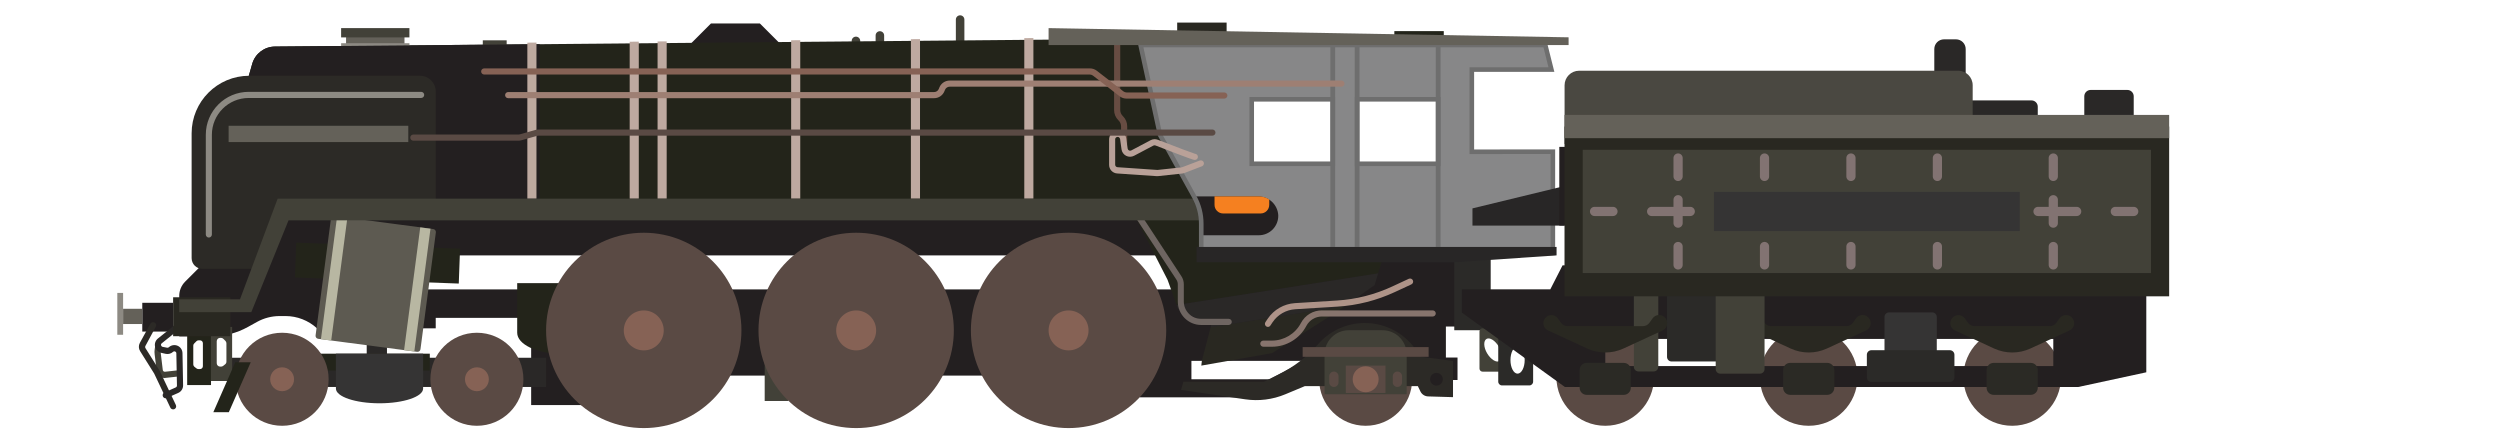
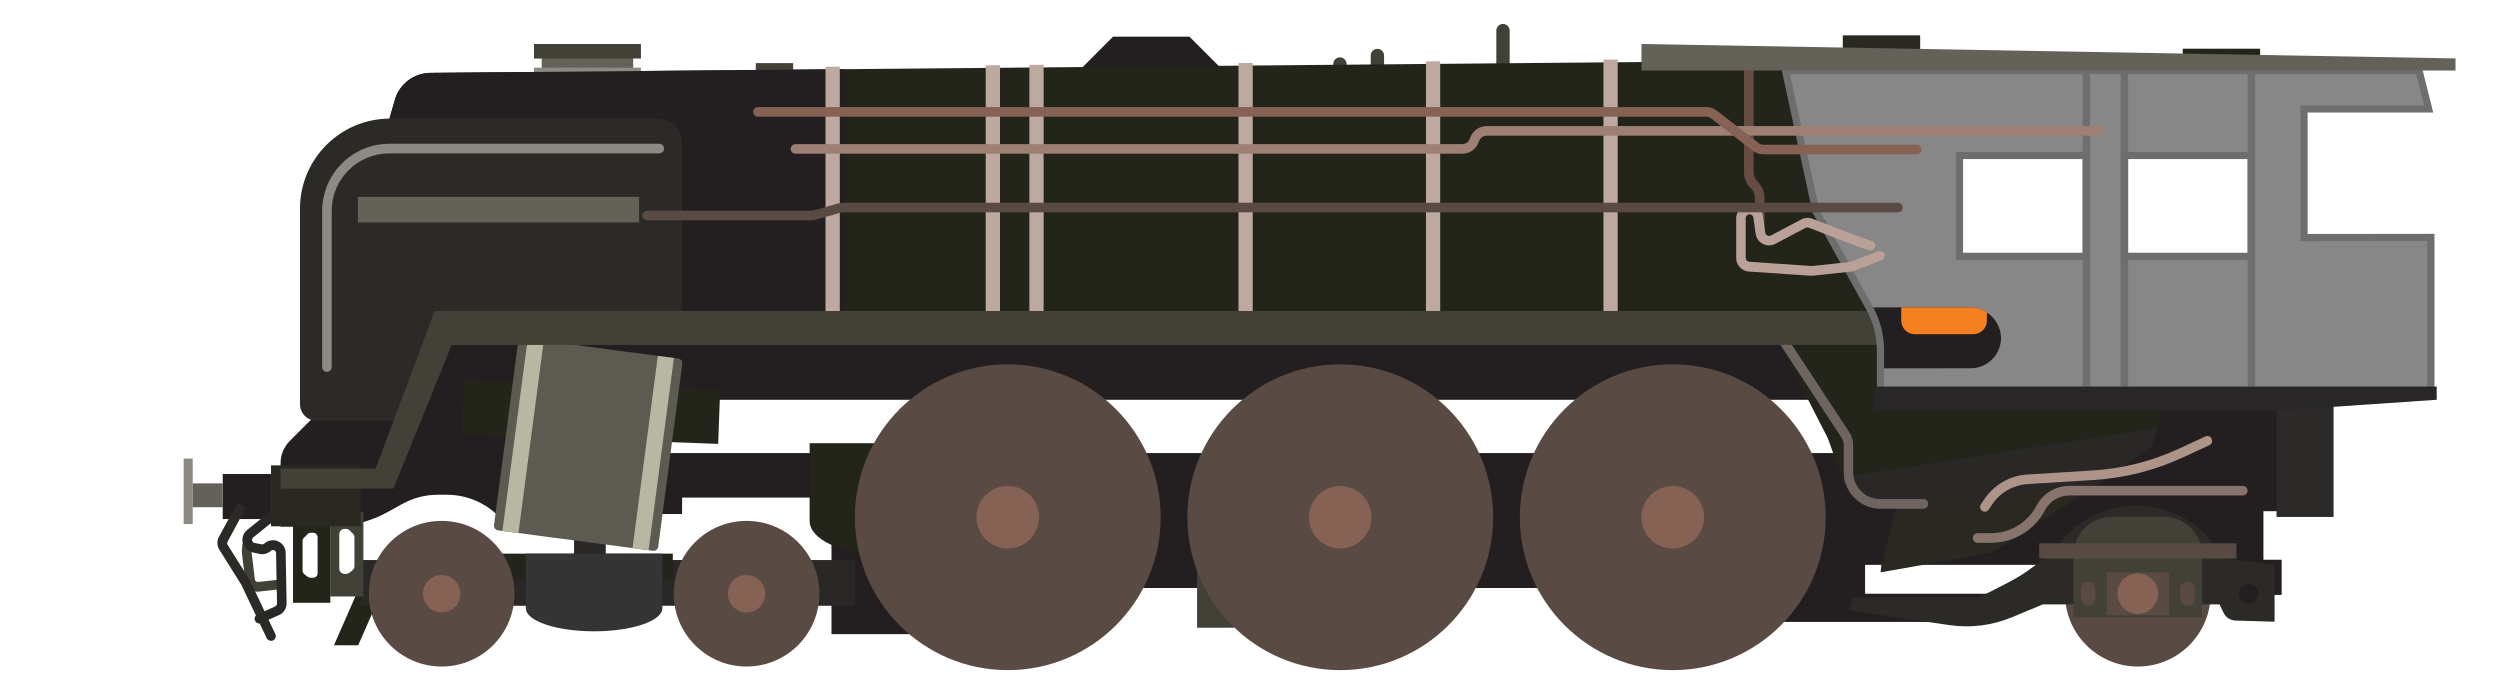
- <svg xmlns="http://www.w3.org/2000/svg" id="Layer_1" data-name="Layer 1" viewBox="0 0 814.74 144.51">
+ <svg xmlns="http://www.w3.org/2000/svg" id="Layer_1" data-name="Layer 1" viewBox="0 0 520.46 144.51">
  <defs>
-     <style>.cls-1{fill:none;stroke:#6e6e6e;stroke-miterlimit:10;stroke-width:1.5px;}.cls-2{fill:#424138;}.cls-3{fill:#231f20;}.cls-4{fill:#23241a;}.cls-5{fill:#5a4a44;}.cls-6{fill:#2c2a26;}.cls-7{fill:#2a2827;}.cls-8{fill:#292821;}.cls-9{fill:#646159;}.cls-10{fill:#8d8a83;}.cls-11{fill:#353434;}.cls-12{fill:#5d5a51;}.cls-13{fill:#b8b7a2;}.cls-14{fill:#bea9a0;}.cls-15{fill:#674c42;}.cls-16{fill:#866255;}.cls-17{fill:#6e6561;}.cls-18{fill:#ae9388;}.cls-19{fill:#87746d;}.cls-20{fill:#878788;}.cls-21{fill:#2b2a28;}.cls-22{fill:#6e6e6e;}.cls-23{clip-path:url(#clip-path);}.cls-24{fill:#f58020;}.cls-25{fill:#282626;}.cls-26{fill:#9e7f73;}.cls-27{fill:#b9a198;}.cls-28{fill:#4a4841;}.cls-29{fill:#827372;}.cls-30{fill:#2b2a25;}</style>
+     <style>.cls-1{fill:none;stroke:#6e6e6e;stroke-miterlimit:10;stroke-width:1.5px;}.cls-2{fill:#23241a;}.cls-3{fill:#424138;}.cls-4{fill:#231f20;}.cls-5{fill:#5a4a44;}.cls-6{fill:#2c2a26;}.cls-7{fill:#2a2827;}.cls-8{fill:#292821;}.cls-9{fill:#646159;}.cls-10{fill:#8d8a83;}.cls-11{fill:#353434;}.cls-12{fill:#5d5a51;}.cls-13{fill:#b8b7a2;}.cls-14{fill:#bea9a0;}.cls-15{fill:#674c42;}.cls-16{fill:#866255;}.cls-17{fill:#6e6561;}.cls-18{fill:#ae9388;}.cls-19{fill:#87746d;}.cls-20{fill:#878788;}.cls-21{fill:#2b2a28;}.cls-22{fill:#6e6e6e;}.cls-23{clip-path:url(#clip-path);}.cls-24{fill:#f58020;}.cls-25{fill:#282626;}.cls-26{fill:#9e7f73;}.cls-27{fill:#b9a198;}</style>
    <clipPath id="clip-path">
      <path class="cls-1" d="M479.66,49.46V22.68H505.6l-2-8H371.71L378.06,44l11.19,20.22a17.83,17.83,0,0,1,2.23,8.62V83.51h89.8l24.79-1.08v-33Zm-45.31,3.91H407.93v-21h26.42Zm34.34,0H442.28v-21h26.41Z" />
    </clipPath>
  </defs>
-   <rect class="cls-2" x="311.51" y="4.99" width="2.78" height="10.36" rx="1.39" />
-   <rect class="cls-2" x="277.56" y="11.94" width="2.78" height="10.36" rx="1.39" />
-   <rect class="cls-2" x="285.36" y="10.17" width="2.78" height="10.36" rx="1.39" />
-   <polygon class="cls-3" points="224.64 14.72 231.71 7.64 247.63 7.64 254.64 14.65 224.64 14.72" />
-   <path class="cls-4" d="M398.41,12.4,89.59,15.17a7.76,7.76,0,0,0-7.39,5.62L80,28.48,83.8,68.27H410.49Z" />
-   <path class="cls-3" d="M483.84,106.42V68.27H73.44L67.12,85l-6.78,6.78a6.6,6.6,0,0,0-1.93,4.67v13.18H68.9a24.57,24.57,0,0,0,11.94-3.1l2.92-1.62A15.26,15.26,0,0,1,91.15,103h1.9a15.2,15.2,0,0,1,10.26,4H142v-3.41H173.1v28.42H211v-9.6H371.42v7.07h38.65L424,123.85h51v-7.32h-3.79V106.42ZM126.52,94.32V83.23H392.38V94.32ZM413.86,123.6H388.28v-6H425Z" />
+   <polygon class="cls-2" points="81.71 118.07 76.66 118.07 69.52 134.34 74.57 134.34 81.71 118.07" />
+   <rect class="cls-3" x="311.51" y="4.99" width="2.78" height="10.36" rx="1.39" />
+   <rect class="cls-3" x="277.56" y="11.94" width="2.78" height="10.36" rx="1.39" />
+   <rect class="cls-3" x="285.36" y="10.17" width="2.78" height="10.36" rx="1.39" />
+   <polygon class="cls-4" points="224.64 14.72 231.71 7.64 247.63 7.64 254.64 14.65 224.64 14.72" />
+   <path class="cls-2" d="M398.41,12.4,89.59,15.17a7.76,7.76,0,0,0-7.39,5.62L80,28.48,83.8,68.27H410.49Z" />
+   <path class="cls-4" d="M483.84,106.42V68.27H73.44L67.12,85l-6.78,6.78a6.6,6.6,0,0,0-1.93,4.67v13.18H68.9a24.57,24.57,0,0,0,11.94-3.1l2.92-1.62A15.26,15.26,0,0,1,91.15,103h1.9a15.2,15.2,0,0,1,10.26,4H142v-3.41H173.1v28.42H211v-9.6H371.42v7.07h38.65L424,123.85h51v-7.32h-3.79V106.42ZM126.52,94.32V83.23H392.38V94.32ZM413.86,123.6H388.28v-6H425Z" />
  <circle class="cls-5" cx="445.06" cy="123.6" r="15.16" />
-   <path class="cls-4" d="M168.55,92.27v16.17c0,3.77,6.37,6.82,14.21,6.82S197,112.21,197,108.44V92.27Z" />
+   <path class="cls-2" d="M168.55,92.27v16.17c0,3.77,6.37,6.82,14.21,6.82S197,112.21,197,108.44V92.27Z" />
  <path class="cls-6" d="M405.78,130.13l-20.88-3.07.76-2.65H411.9l5.26-2.64a39.68,39.68,0,0,0,12-9.16l.5-.56a20.23,20.23,0,0,1,31.45,1.51l2,2.7,10.42,1.37v11.8l-8.12-.24a2.86,2.86,0,0,1-2.49-1.6l-.85-1.76H425.26l-6.37,2.66A24.61,24.61,0,0,1,405.78,130.13Z" />
-   <path class="cls-2" d="M439.55,107.62h11a7.88,7.88,0,0,1,7.88,7.88v13a0,0,0,0,1,0,0H431.67a0,0,0,0,1,0,0v-13A7.88,7.88,0,0,1,439.55,107.62Z" />
+   <path class="cls-3" d="M439.55,107.62h11a7.88,7.88,0,0,1,7.88,7.88v13a0,0,0,0,1,0,0H431.67a0,0,0,0,1,0,0v-13A7.88,7.88,0,0,1,439.55,107.62Z" />
  <rect class="cls-7" x="119.51" y="106.11" width="6.6" height="11.97" />
  <rect class="cls-8" x="383.64" y="7.36" width="16.11" height="3.6" />
-   <rect class="cls-4" x="454.41" y="10.14" width="16.11" height="3.6" />
+   <rect class="cls-2" x="454.41" y="10.14" width="16.11" height="3.6" />
  <rect class="cls-7" x="75.08" y="116.59" width="102.88" height="9.52" />
-   <rect class="cls-4" x="98.95" y="115.26" width="41.12" height="5.49" />
-   <path class="cls-2" d="M53.69,123.2a2.66,2.66,0,0,1-2.63-2.33l-.66-5.39a5.66,5.66,0,0,1,0-1.59l.16-1.07a1,1,0,1,1,2,.3l-.16,1.06h0a4.17,4.17,0,0,0,0,1l.65,5.4a.65.65,0,0,0,.72.57l4.35-.48a1,1,0,0,1,.22,2l-4.35.48Z" />
-   <rect class="cls-2" x="157.34" y="13.14" width="7.78" height="3.03" />
+   <rect class="cls-2" x="98.95" y="115.26" width="41.12" height="5.49" />
+   <path class="cls-3" d="M53.69,123.2a2.66,2.66,0,0,1-2.63-2.33l-.66-5.39a5.66,5.66,0,0,1,0-1.59l.16-1.07a1,1,0,1,1,2,.3l-.16,1.06h0a4.17,4.17,0,0,0,0,1l.65,5.4a.65.65,0,0,0,.72.57l4.35-.48a1,1,0,0,1,.22,2l-4.35.48Z" />
+   <rect class="cls-3" x="157.34" y="13.14" width="7.78" height="3.03" />
  <rect class="cls-9" x="112.78" y="11.62" width="19.04" height="3.03" />
  <rect class="cls-10" x="111.17" y="14.08" width="22.26" height="3.03" />
-   <path class="cls-3" d="M175.88,14.4l-86.29.77a7.76,7.76,0,0,0-7.39,5.62L80,28.48,83.8,68.27h92.08Z" />
-   <rect class="cls-2" x="249.21" y="111.73" width="7.77" height="18.95" />
-   <rect class="cls-4" x="96.3" y="80.07" width="53.43" height="11.37" transform="translate(3.25 -4.48) rotate(2.11)" />
+   <path class="cls-4" d="M175.88,14.4l-86.29.77a7.76,7.76,0,0,0-7.39,5.62L80,28.48,83.8,68.27h92.08Z" />
+   <rect class="cls-3" x="249.21" y="111.73" width="7.77" height="18.95" />
+   <rect class="cls-2" x="96.3" y="80.07" width="53.43" height="11.37" transform="translate(3.25 -4.48) rotate(2.11)" />
  <path class="cls-11" d="M109.47,115.26v11.37c0,2.65,6.36,4.8,14.21,4.8s14.21-2.15,14.21-4.8V115.26Z" />
  <rect class="cls-12" x="105.21" y="72.35" width="34.48" height="40.36" rx="0.98" transform="translate(13.12 -15.19) rotate(7.5)" />
  <rect class="cls-13" x="107.22" y="70.57" width="3.37" height="40.36" transform="translate(12.77 -13.43) rotate(7.5)" />
  <rect class="cls-13" x="134.31" y="74.14" width="3.37" height="40.36" transform="translate(13.47 -16.94) rotate(7.5)" />
  <circle class="cls-5" cx="209.8" cy="107.68" r="31.83" />
  <circle class="cls-5" cx="279.02" cy="107.68" r="31.83" />
  <circle class="cls-5" cx="348.24" cy="107.68" r="31.83" />
  <circle class="cls-5" cx="155.42" cy="123.6" r="15.16" />
  <circle class="cls-5" cx="91.94" cy="123.6" r="15.16" />
-   <rect class="cls-3" x="46.37" y="98.68" width="10.04" height="9.38" />
+   <rect class="cls-4" x="46.37" y="98.68" width="10.04" height="9.38" />
  <rect class="cls-10" x="38.23" y="95.46" width="1.89" height="13.64" />
  <rect class="cls-9" x="40.12" y="100.63" width="6.25" height="4.97" />
-   <path class="cls-4" d="M61,106.55v18.94h7.77V106.55Zm4.18,13.73h-.53a1,1,0,0,1-.59-.2l-.71-.55a1,1,0,0,1-.36-.75v-6.16a.91.91,0,0,1,.28-.66l.77-.78a.94.94,0,0,1,.67-.27h.47a.94.94,0,0,1,.94.94v7.49A.94.94,0,0,1,65.14,120.28Z" />
-   <path class="cls-2" d="M68.73,106.55v17.62h6.92V106.55Zm4.59,12.22-.59.47a1.15,1.15,0,0,1-.69.24h-.29a1.12,1.12,0,0,1-1.12-1.12v-7.14a1.12,1.12,0,0,1,1.12-1.12H72a1.14,1.14,0,0,1,.8.33l.67.67a1.1,1.1,0,0,1,.32.79v6A1.08,1.08,0,0,1,73.32,118.77Z" />
+   <path class="cls-2" d="M61,106.55v18.94h7.77V106.55Zm4.18,13.73h-.53a1,1,0,0,1-.59-.2l-.71-.55a1,1,0,0,1-.36-.75v-6.16a.91.91,0,0,1,.28-.66l.77-.78a.94.94,0,0,1,.67-.27h.47a.94.94,0,0,1,.94.94v7.49A.94.94,0,0,1,65.14,120.28Z" />
+   <path class="cls-3" d="M68.73,106.55v17.62h6.92V106.55Zm4.59,12.22-.59.47a1.15,1.15,0,0,1-.69.24h-.29a1.12,1.12,0,0,1-1.12-1.12v-7.14a1.12,1.12,0,0,1,1.12-1.12H72a1.14,1.14,0,0,1,.8.33l.67.67a1.1,1.1,0,0,1,.32.79v6A1.08,1.08,0,0,1,73.32,118.77Z" />
  <path class="cls-6" d="M56.42,133.41a1,1,0,0,1-.91-.57l-5.26-11.09-4.59-7.32a2.66,2.66,0,0,1-.09-2.67L49,105.5a1,1,0,0,1,1.76,1l-3.38,6.26a.67.67,0,0,0,0,.66l4.56,7.25q.08.12.15.27L57.32,132a1,1,0,0,1-.47,1.33A1,1,0,0,1,56.42,133.41Z" />
  <path class="cls-7" d="M54,129.81a1,1,0,0,1-.41-1.91l3.69-1.64a.67.67,0,0,0,.39-.61l-.2-10.5a.62.62,0,0,0-.39-.59.63.63,0,0,0-.7.12,2.69,2.69,0,0,1-2.3.65L52.61,115a2.66,2.66,0,0,1-1.15-4.68l5.37-4.31a1,1,0,0,1,1.41.16,1,1,0,0,1-.16,1.4l-5.37,4.31a.66.66,0,0,0-.23.67.63.63,0,0,0,.51.48l1.47.29a.65.65,0,0,0,.57-.16,2.65,2.65,0,0,1,4.44,1.91l.2,10.5a2.66,2.66,0,0,1-1.58,2.48l-3.68,1.63A1,1,0,0,1,54,129.81Z" />
-   <polygon class="cls-4" points="81.71 118.07 76.66 118.07 69.52 134.34 74.57 134.34 81.71 118.07" />
  <polygon class="cls-14" points="171.86 13.9 174.83 13.87 174.83 64.74 171.86 64.74 171.86 13.9" />
  <polygon class="cls-14" points="205.21 13.6 208.18 13.57 208.18 64.74 205.21 64.74 205.21 13.6" />
  <polygon class="cls-14" points="214.3 13.51 217.27 13.48 217.27 64.74 214.3 64.74 214.3 13.51" />
  <polygon class="cls-14" points="257.83 13.12 260.8 13.1 260.8 64.74 257.83 64.74 257.83 13.12" />
  <polygon class="cls-14" points="296.86 12.77 299.83 12.75 299.83 64.74 296.86 64.74 296.86 12.77" />
  <polygon class="cls-14" points="336.78 12.4 336.78 64.74 333.81 64.74 333.81 12.43 336.78 12.4" />
  <path class="cls-15" d="M366.35,47.86a1,1,0,0,1-1-1V41.19a2.69,2.69,0,0,0-.78-1.9l-.12-.12a4.64,4.64,0,0,1-1.37-3.3V13.41a1,1,0,0,1,2,0V35.87a2.73,2.73,0,0,0,.78,1.89l.12.12a4.62,4.62,0,0,1,1.37,3.31v5.67A1,1,0,0,1,366.35,47.86Z" />
  <path class="cls-6" d="M92.26,68.27,84.68,87.6H65.92a3.47,3.47,0,0,1-3.47-3.47V43.45A18.76,18.76,0,0,1,81.21,24.69h55.7A5.12,5.12,0,0,1,142,29.81V68.53Z" />
-   <rect class="cls-2" x="111.17" y="9.16" width="22.26" height="3.03" />
+   <rect class="cls-3" x="111.17" y="9.16" width="22.26" height="3.03" />
  <path class="cls-10" d="M68.07,77.42a1,1,0,0,1-1-1V43.93a14,14,0,0,1,14-14h56.18a1,1,0,0,1,0,2H81.05a12,12,0,0,0-12,12V76.42A1,1,0,0,1,68.07,77.42Z" />
  <rect class="cls-9" x="74.51" y="40.99" width="58.55" height="5.31" />
  <rect class="cls-8" x="56.42" y="96.88" width="18.66" height="12.69" />
-   <circle class="cls-3" cx="468.14" cy="123.6" r="2.08" />
+   <circle class="cls-4" cx="468.14" cy="123.6" r="2.08" />
  <rect class="cls-5" x="433.2" y="121.09" width="3.02" height="5.02" rx="1.51" />
  <rect class="cls-5" x="453.9" y="121.09" width="3.02" height="5.02" rx="1.51" />
  <rect class="cls-5" x="438.6" y="119.15" width="12.92" height="8.91" />
  <rect class="cls-5" x="424.53" y="113.12" width="41.05" height="3.16" />
  <circle class="cls-16" cx="445.06" cy="123.6" r="4.23" />
  <polygon class="cls-8" points="438.27 99.74 435.46 101.72 414.58 115.08 391.5 119.15 391.69 117.54 394.56 106.61 438.27 99.74" />
-   <polygon class="cls-4" points="451.52 70.17 450.81 83.51 449.12 89.09 383.46 99.4 380.51 91.2 369.16 69.03 451.52 70.17" />
+   <polygon class="cls-2" points="451.52 70.17 450.81 83.51 449.12 89.09 383.46 99.4 380.51 91.2 369.16 69.03 451.52 70.17" />
  <polygon class="cls-7" points="449.12 89.09 447.97 92.91 438.27 99.74 394.56 106.61 394.72 105.98 383.92 100.68 383.46 99.4 449.12 89.09" />
  <path class="cls-17" d="M400.47,105.91h-9a7.64,7.64,0,0,1-7.63-7.64V92.66a2.77,2.77,0,0,0-.47-1.55l-14-21.28a1,1,0,0,1,.28-1.38,1,1,0,0,1,1.39.28L385,90a4.8,4.8,0,0,1,.8,2.65v5.61a5.64,5.64,0,0,0,5.63,5.64h9a1,1,0,0,1,0,2Z" />
  <path class="cls-18" d="M413.23,106.54a1,1,0,0,1-.56-.17,1,1,0,0,1-.27-1.39l.76-1.13A11.61,11.61,0,0,1,422,98.79l13.73-.85a50,50,0,0,0,18-4.58l5.38-2.5a1,1,0,0,1,.85,1.82l-5.39,2.5a52,52,0,0,1-18.76,4.75l-13.72.85a9.62,9.62,0,0,0-7.33,4.19l-.75,1.13A1,1,0,0,1,413.23,106.54Z" />
  <path class="cls-19" d="M414.49,113h-2.78a1,1,0,1,1,0-2h2.78a10.69,10.69,0,0,0,9.48-5.73,7.7,7.7,0,0,1,6.83-4.12h36.11a1,1,0,0,1,0,2H430.8a5.7,5.7,0,0,0-5.06,3.05A12.67,12.67,0,0,1,414.49,113Z" />
-   <polygon class="cls-2" points="90.49 64.74 78.21 97.55 58.41 97.55 58.41 101.72 81.9 101.72 94.03 71.81 439.63 71.81 439.63 64.74 90.49 64.74" />
+   <polygon class="cls-3" points="90.49 64.74 78.21 97.55 58.41 97.55 58.41 101.72 81.9 101.72 94.03 71.81 439.63 71.81 439.63 64.74 90.49 64.74" />
  <path class="cls-20" d="M479.66,49.46V22.68H505.6l-2-8H371.71L378.06,44l11.19,20.22a17.83,17.83,0,0,1,2.23,8.62V83.51h89.8l24.79-1.08v-33Zm-45.31,3.91H407.93v-21h26.42Zm34.34,0H442.28v-21h26.41Z" />
  <circle class="cls-16" cx="348.24" cy="107.68" r="6.51" />
  <circle class="cls-16" cx="279.02" cy="107.68" r="6.51" />
  <circle class="cls-16" cx="209.8" cy="107.68" r="6.51" />
  <rect class="cls-21" x="473.94" y="83.62" width="11.87" height="24" />
  <circle class="cls-16" cx="155.42" cy="123.6" r="3.89" />
  <circle class="cls-16" cx="91.94" cy="123.6" r="3.89" />
  <rect class="cls-22" x="467.91" y="14.72" width="1.56" height="65.76" />
  <rect class="cls-22" x="441.49" y="14.72" width="1.56" height="65.76" />
  <rect class="cls-22" x="433.56" y="14.72" width="1.56" height="65.76" />
  <g class="cls-23">
-     <path class="cls-3" d="M410.24,76.67a6.34,6.34,0,0,0,6.34-6.54A6.52,6.52,0,0,0,410,64H375.66l3.51,6.35v6.34Z" />
+     <path class="cls-4" d="M410.24,76.67a6.34,6.34,0,0,0,6.34-6.54A6.52,6.52,0,0,0,410,64H375.66l3.51,6.35v6.34Z" />
    <path class="cls-24" d="M410.24,64H395.81v2.76a2.81,2.81,0,0,0,2.81,2.81h12.21a2.81,2.81,0,0,0,2.81-2.81V65A6.36,6.36,0,0,0,410.24,64Z" />
  </g>
  <path class="cls-1" d="M479.66,49.46V22.68H505.6l-2-8H371.71L378.06,44l11.19,20.22a17.83,17.83,0,0,1,2.23,8.62V83.51h89.8l24.79-1.08v-33Zm-45.31,3.91H407.93v-21h26.42Zm34.34,0H442.28v-21h26.41Z" />
  <polygon class="cls-25" points="507.28 80.47 389.94 80.47 389.94 85.44 474.7 85.44 507.28 83.23 507.28 80.47" />
  <path class="cls-9" d="M341.73,9.16c.66,0,169.47,3,169.47,3v2.53H341.73Z" />
  <path class="cls-26" d="M304.41,32H165.61a1,1,0,0,1,0-2h138.8a1.64,1.64,0,0,0,1.53-1l.18-.45a3.64,3.64,0,0,1,3.4-2.3H437.18a1,1,0,0,1,0,2H309.52a1.65,1.65,0,0,0-1.54,1l-.18.45A3.63,3.63,0,0,1,304.41,32Z" />
  <path class="cls-16" d="M399,32.13h-31.9a3.7,3.7,0,0,1-2.24-.77l-8.67-6.72a1.69,1.69,0,0,0-1-.35H157.8a1,1,0,0,1,0-2H355.21a3.7,3.7,0,0,1,2.24.77l8.67,6.72a1.69,1.69,0,0,0,1,.35H399a1,1,0,0,1,0,2Z" />
  <path class="cls-27" d="M377.2,57.41H377l-12.94-.88a2.81,2.81,0,0,1-2.61-2.8V45.45a2.81,2.81,0,0,1,1.88-2.65,2.82,2.82,0,0,1,3.7,2.26l.47,3.37a.79.79,0,0,0,.43.6.78.78,0,0,0,.74,0L375,45.68a2.85,2.85,0,0,1,2.32-.13c6.63,2.58,11.48,4.4,12.14,4.57a1,1,0,0,1-.13,2c-.26,0-.65,0-12.73-4.7a.82.82,0,0,0-.67,0l-6.35,3.35a2.81,2.81,0,0,1-4.08-2.09l-.47-3.37a.83.83,0,0,0-.38-.58.81.81,0,0,0-1.22.69v8.27a.81.81,0,0,0,.75.8l12.94.89h.14l7.82-.84a.49.49,0,0,0,.2-.05L391,52.32a1,1,0,0,1,1.29.58,1,1,0,0,1-.58,1.29L386,56.38a2.76,2.76,0,0,1-.7.17l-7.82.84Z" />
  <path class="cls-5" d="M168.94,45.85H134.7a1,1,0,0,1,0-2h34.24a1.74,1.74,0,0,0,.45-.06l5.1-1.44a3.72,3.72,0,0,1,1-.14H395.12a1,1,0,0,1,0,2H175.49a1.63,1.63,0,0,0-.45.06l-5.11,1.44A3.29,3.29,0,0,1,168.94,45.85Z" />
-   <polygon class="cls-25" points="479.87 73.52 509.87 73.52 509.87 60.63 479.87 67.91 479.87 73.52" />
-   <rect class="cls-3" x="508.17" y="47.87" width="4.17" height="25.64" />
-   <path class="cls-2" d="M482.16,108v12.12a1,1,0,0,0,1,1h7a1,1,0,0,0,1-1V108a1,1,0,0,0-1-1h-7A1,1,0,0,0,482.16,108Zm6.49,9.67c-1,.6-2.82-.53-4-2.52s-1.24-4.1-.19-4.7,2.82.53,4,2.52S489.7,117,488.65,117.64Z" />
-   <path class="cls-21" d="M488.27,105.38v19a1.24,1.24,0,0,0,1.24,1.23h8.9a1.23,1.23,0,0,0,1.23-1.23v-19a1.23,1.23,0,0,0-1.23-1.23h-8.9A1.24,1.24,0,0,0,488.27,105.38Zm6.3,16.39c-1.28,0-2.32-2-2.32-4.41s1-4.4,2.32-4.4,2.32,2,2.32,4.4S495.86,121.77,494.57,121.77Z" />
-   <path class="cls-7" d="M681.35,29.31h11.94a2.08,2.08,0,0,1,2.08,2.08v8.34a0,0,0,0,1,0,0H679.26a0,0,0,0,1,0,0V31.39A2.08,2.08,0,0,1,681.35,29.31Z" />
-   <path class="cls-7" d="M633.54,12.82h3.92A3.16,3.16,0,0,1,640.61,16V30.44a0,0,0,0,1,0,0H630.38a0,0,0,0,1,0,0V16A3.16,3.16,0,0,1,633.54,12.82Z" />
-   <path class="cls-7" d="M640.61,32.72h21.44a2.05,2.05,0,0,1,2.05,2.05v3.82a0,0,0,0,1,0,0H640.61a0,0,0,0,1,0,0V32.72A0,0,0,0,1,640.61,32.72Z" />
-   <path class="cls-28" d="M514.61,23.05H638.15a4.74,4.74,0,0,1,4.74,4.74V46.93a0,0,0,0,1,0,0h-133a0,0,0,0,1,0,0V27.79A4.74,4.74,0,0,1,514.61,23.05Z" />
-   <circle class="cls-5" cx="523.14" cy="122.84" r="15.92" />
-   <circle class="cls-5" cx="589.45" cy="122.84" r="15.92" />
-   <circle class="cls-5" cx="655.77" cy="122.84" r="15.92" />
-   <path class="cls-3" d="M509.24,86.46l-4,7.83H476.4v7.58L510,126.13H677.24l22.23-4.8V86.46Zm159.92,32.85h-146v-8.85h146Z" />
-   <path class="cls-8" d="M604.85,103.8l-1,1.39a2.59,2.59,0,0,1-2.13,1.1H577.16a2.61,2.61,0,0,1-2.13-1.1l-1-1.39a2.6,2.6,0,0,0-4.19-.09h0a2.6,2.6,0,0,0,1,4l12.71,5.87a14.13,14.13,0,0,0,11.83,0l12.71-5.87a2.6,2.6,0,0,0,1-4h0A2.6,2.6,0,0,0,604.85,103.8Z" />
-   <rect class="cls-11" x="614.15" y="101.81" width="17.04" height="14.65" rx="1.49" />
-   <rect class="cls-21" x="543.28" y="94.33" width="18.14" height="23.48" rx="1.49" />
-   <rect class="cls-21" x="608.4" y="114.13" width="28.54" height="10.35" rx="1.49" />
-   <rect class="cls-2" x="559.14" y="95.05" width="15.92" height="26.72" rx="1.49" />
-   <rect class="cls-2" x="532.47" y="94.33" width="7.96" height="26.72" rx="1.49" />
-   <rect class="cls-8" x="509.87" y="41.24" width="197.05" height="55.33" />
-   <rect class="cls-2" x="515.81" y="48.82" width="185.18" height="40.17" />
-   <rect class="cls-9" x="509.87" y="37.45" width="197.05" height="7.58" />
-   <path class="cls-29" d="M525.66,70.41h-6a1.5,1.5,0,0,1,0-3h6a1.5,1.5,0,0,1,0,3Z" />
-   <path class="cls-29" d="M676.78,70.41h-12.6a1.5,1.5,0,0,1,0-3h12.6a1.5,1.5,0,0,1,0,3Zm-25.19,0H639a1.5,1.5,0,0,1,0-3h12.59a1.5,1.5,0,0,1,0,3Zm-25.18,0h-12.6a1.5,1.5,0,0,1,0-3h12.6a1.5,1.5,0,0,1,0,3Zm-25.19,0H588.63a1.5,1.5,0,0,1,0-3h12.59a1.5,1.5,0,0,1,0,3Zm-25.19,0H563.44a1.5,1.5,0,0,1,0-3H576a1.5,1.5,0,0,1,0,3Zm-25.18,0H538.26a1.5,1.5,0,0,1,0-3h12.59a1.5,1.5,0,0,1,0,3Z" />
-   <path class="cls-29" d="M695.37,70.41h-6a1.5,1.5,0,0,1,0-3h6a1.5,1.5,0,0,1,0,3Z" />
-   <path class="cls-29" d="M546.88,59a1.5,1.5,0,0,1-1.5-1.5v-6a1.5,1.5,0,0,1,3,0v6A1.5,1.5,0,0,1,546.88,59Z" />
-   <path class="cls-29" d="M546.88,74.22a1.51,1.51,0,0,1-1.5-1.5V65.09a1.5,1.5,0,0,1,3,0v7.63A1.5,1.5,0,0,1,546.88,74.22Z" />
-   <path class="cls-29" d="M546.88,87.84a1.5,1.5,0,0,1-1.5-1.5v-6a1.5,1.5,0,0,1,3,0v6A1.5,1.5,0,0,1,546.88,87.84Z" />
-   <path class="cls-29" d="M575.05,59a1.5,1.5,0,0,1-1.5-1.5v-6a1.5,1.5,0,0,1,3,0v6A1.5,1.5,0,0,1,575.05,59Z" />
-   <path class="cls-29" d="M575.05,74.22a1.5,1.5,0,0,1-1.5-1.5V65.09a1.5,1.5,0,0,1,3,0v7.63A1.5,1.5,0,0,1,575.05,74.22Z" />
-   <path class="cls-29" d="M575.05,87.84a1.5,1.5,0,0,1-1.5-1.5v-6a1.5,1.5,0,0,1,3,0v6A1.5,1.5,0,0,1,575.05,87.84Z" />
-   <path class="cls-29" d="M603.22,59a1.5,1.5,0,0,1-1.5-1.5v-6a1.5,1.5,0,0,1,3,0v6A1.5,1.5,0,0,1,603.22,59Z" />
-   <path class="cls-29" d="M603.22,74.22a1.5,1.5,0,0,1-1.5-1.5V65.09a1.5,1.5,0,0,1,3,0v7.63A1.5,1.5,0,0,1,603.22,74.22Z" />
-   <path class="cls-29" d="M603.22,87.84a1.5,1.5,0,0,1-1.5-1.5v-6a1.5,1.5,0,0,1,3,0v6A1.5,1.5,0,0,1,603.22,87.84Z" />
-   <path class="cls-29" d="M631.39,59a1.5,1.5,0,0,1-1.5-1.5v-6a1.5,1.5,0,0,1,3,0v6A1.5,1.5,0,0,1,631.39,59Z" />
-   <path class="cls-29" d="M631.39,74.22a1.5,1.5,0,0,1-1.5-1.5V65.09a1.5,1.5,0,0,1,3,0v7.63A1.5,1.5,0,0,1,631.39,74.22Z" />
-   <path class="cls-29" d="M631.39,87.84a1.5,1.5,0,0,1-1.5-1.5v-6a1.5,1.5,0,0,1,3,0v6A1.5,1.5,0,0,1,631.39,87.84Z" />
-   <path class="cls-29" d="M669.16,59a1.5,1.5,0,0,1-1.5-1.5v-6a1.5,1.5,0,0,1,3,0v6A1.5,1.5,0,0,1,669.16,59Z" />
-   <path class="cls-29" d="M669.16,74.22a1.5,1.5,0,0,1-1.5-1.5V65.09a1.5,1.5,0,0,1,3,0v7.63A1.5,1.5,0,0,1,669.16,74.22Z" />
-   <path class="cls-29" d="M669.16,87.84a1.5,1.5,0,0,1-1.5-1.5v-6a1.5,1.5,0,0,1,3,0v6A1.5,1.5,0,0,1,669.16,87.84Z" />
-   <rect class="cls-30" x="514.8" y="118.26" width="16.67" height="10.42" rx="2.29" />
-   <rect class="cls-30" x="581.12" y="118.26" width="16.67" height="10.42" rx="2.29" />
-   <rect class="cls-30" x="647.43" y="118.26" width="16.67" height="10.42" rx="2.29" />
-   <path class="cls-8" d="M671.17,103.8l-1,1.39a2.61,2.61,0,0,1-2.13,1.1H643.48a2.61,2.61,0,0,1-2.13-1.1l-1-1.39a2.6,2.6,0,0,0-4.19-.09h0a2.6,2.6,0,0,0,1,4l12.71,5.87a14.13,14.13,0,0,0,11.83,0l12.71-5.87a2.6,2.6,0,0,0,1-4h0A2.6,2.6,0,0,0,671.17,103.8Z" />
-   <path class="cls-8" d="M538.54,103.8l-1,1.39a2.61,2.61,0,0,1-2.13,1.1H510.85a2.59,2.59,0,0,1-2.13-1.1l-1-1.39a2.59,2.59,0,0,0-4.18-.09h0a2.6,2.6,0,0,0,1,4l12.71,5.87a14.13,14.13,0,0,0,11.83,0l12.71-5.87a2.61,2.61,0,0,0,1-4h0A2.6,2.6,0,0,0,538.54,103.8Z" />
-   <rect class="cls-11" x="558.57" y="62.53" width="99.66" height="12.76" />
</svg>
